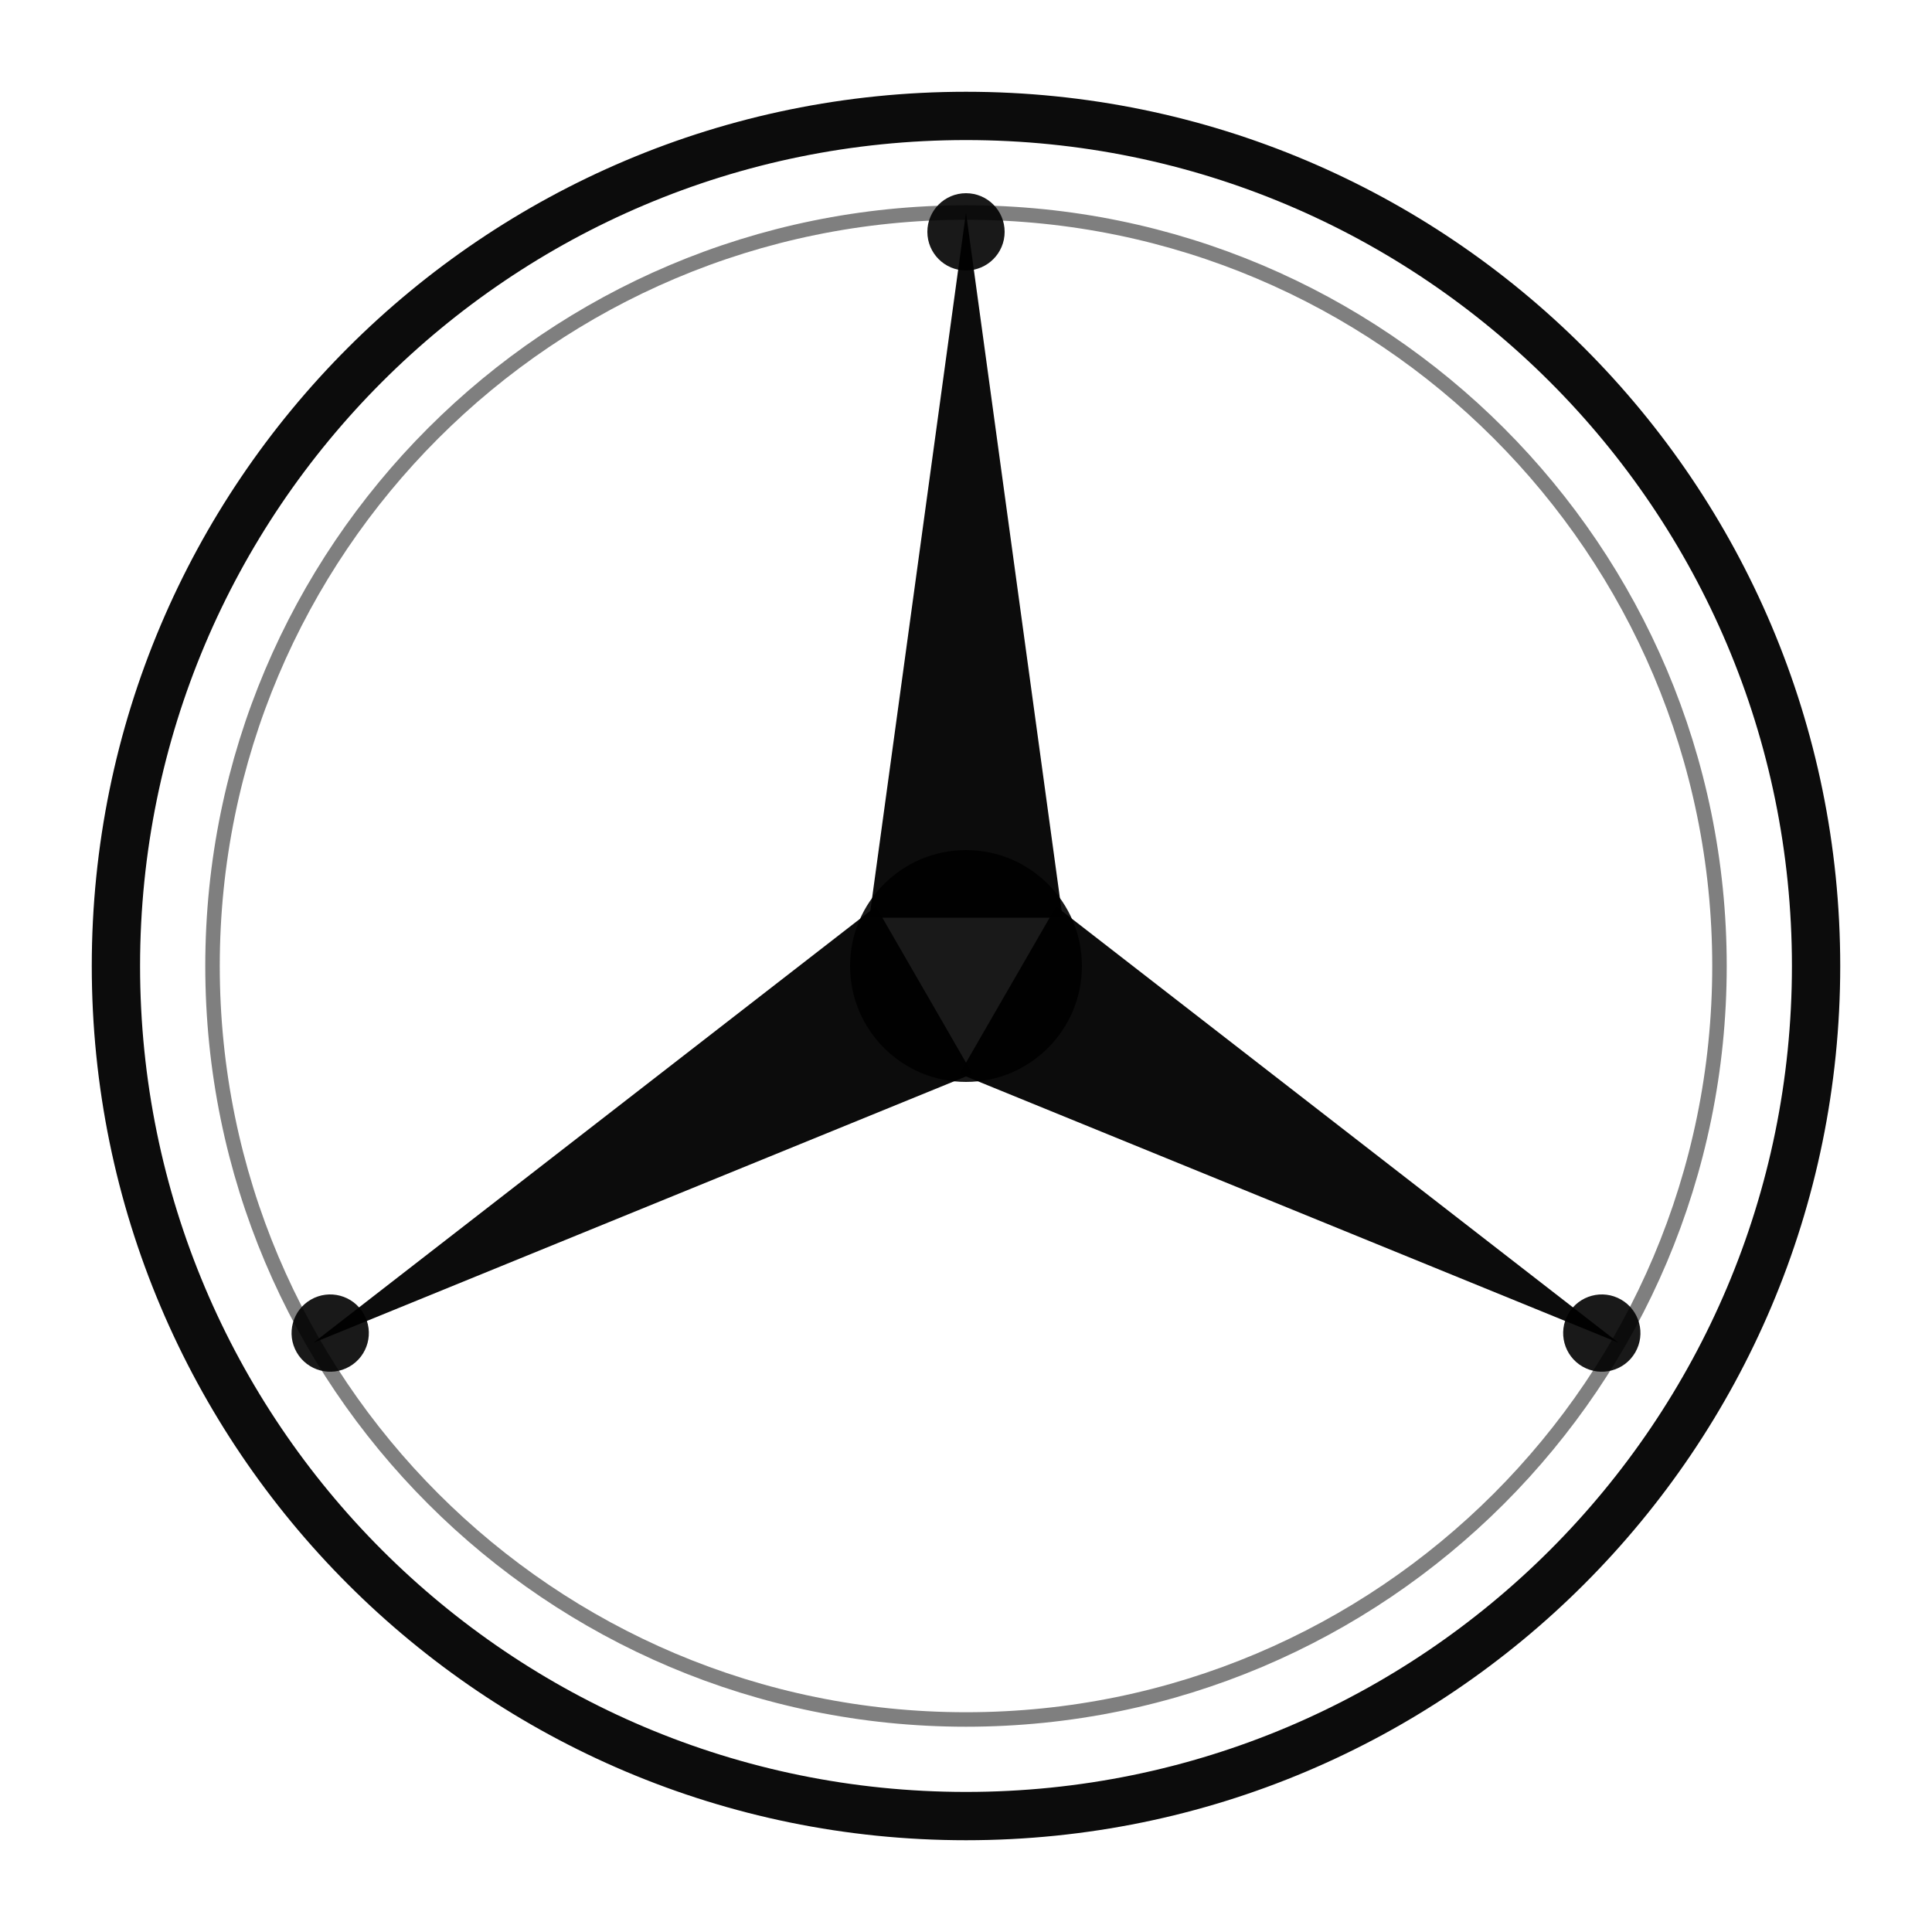
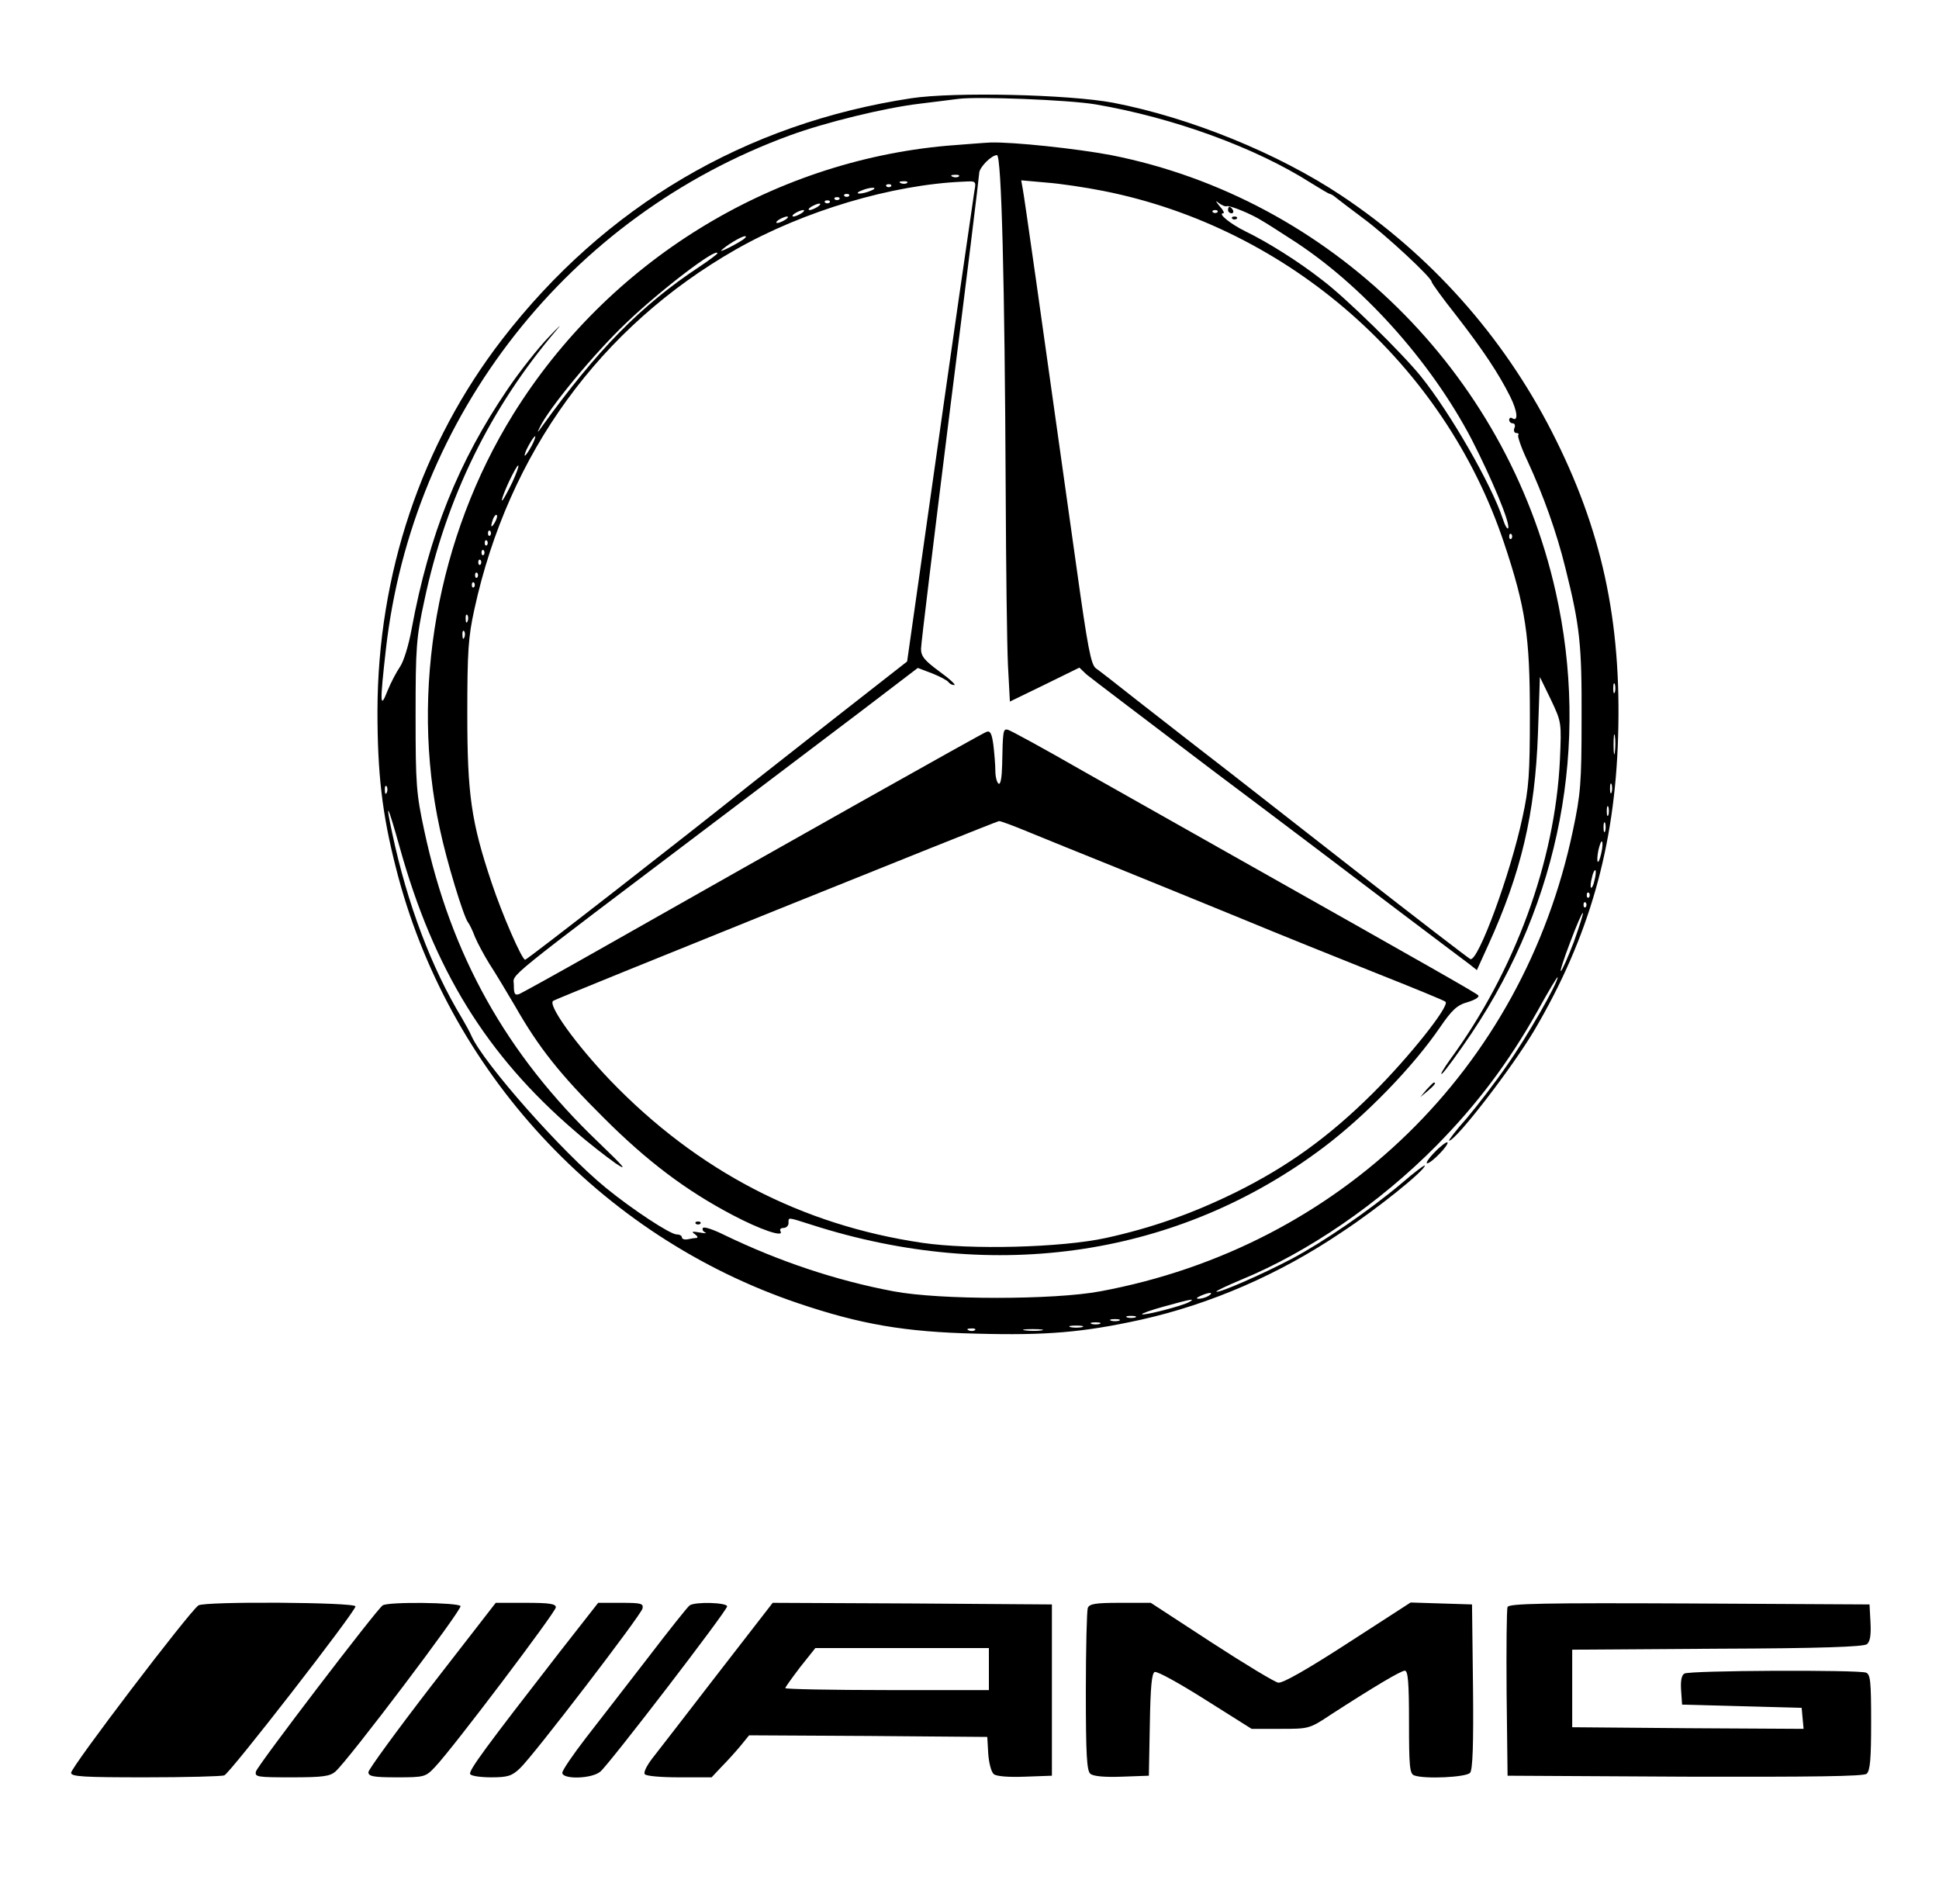
- <svg xmlns="http://www.w3.org/2000/svg" viewBox="0 0 200 200" fill="currentColor">
-   <circle cx="100" cy="100" r="88" fill="none" stroke="currentColor" stroke-width="5" opacity="0.95" />
-   <circle cx="100" cy="100" r="78" fill="none" stroke="currentColor" stroke-width="1.5" opacity="0.5" />
-   <path d="M100,22 L110,95 L90,95 Z" opacity="0.95" />
-   <path d="M100,22 L110,95 L90,95 Z" transform="rotate(120,100,100)" opacity="0.95" />
-   <path d="M100,22 L110,95 L90,95 Z" transform="rotate(240,100,100)" opacity="0.95" />
-   <circle cx="100" cy="100" r="12" opacity="0.9" />
-   <circle cx="100" cy="24" r="4" opacity="0.9" />
-   <circle cx="100" cy="24" r="4" transform="rotate(120,100,100)" opacity="0.9" />
-   <circle cx="100" cy="24" r="4" transform="rotate(240,100,100)" opacity="0.9" />
+ <svg xmlns="http://www.w3.org/2000/svg" version="1.0" width="600pt" height="589pt" viewBox="0 0 600 589" preserveAspectRatio="xMidYMid meet">
+   <g transform="translate(0,589) scale(0.1,-0.1)" fill="#000000" stroke="none">
+     <path d="M2820 5586 c-514 -78 -948 -334 -1266 -746 -250 -324 -385 -726 -386 -1150 0 -192 14 -317 57 -485 158 -628 632 -1141 1245 -1348 192 -65 330 -89 551 -94 218 -6 331 4 509 43 215 48 428 140 622 271 108 71 256 190 257 206 1 4 -32 -20 -71 -54 -101 -85 -241 -181 -340 -234 -93 -49 -228 -108 -234 -102 -2 2 32 18 77 37 207 85 428 237 604 415 126 128 223 257 313 417 34 62 62 108 62 104 0 -19 -95 -185 -157 -273 -35 -51 -91 -124 -124 -163 -34 -38 -58 -70 -55 -70 21 0 196 227 264 342 169 287 249 568 259 908 11 360 -51 643 -205 944 -152 297 -376 548 -653 732 -196 130 -466 240 -704 286 -139 26 -492 34 -625 14z m570 -19 c240 -41 494 -133 668 -244 29 -18 54 -33 57 -33 3 0 13 -6 22 -14 10 -8 47 -36 83 -63 68 -50 210 -182 210 -195 0 -4 34 -51 76 -104 83 -107 131 -179 167 -251 23 -46 26 -80 6 -67 -5 3 -9 0 -9 -5 0 -6 5 -11 11 -11 6 0 9 -7 5 -15 -3 -8 0 -15 6 -15 6 0 9 -3 6 -6 -3 -3 9 -39 28 -79 50 -108 91 -223 118 -333 45 -180 51 -237 50 -467 0 -198 -3 -233 -27 -346 -155 -736 -720 -1287 -1462 -1425 -143 -27 -498 -27 -640 0 -176 33 -353 92 -523 174 -34 17 -64 27 -67 22 -3 -5 1 -11 7 -14 7 -3 0 -3 -17 0 -23 4 -27 3 -15 -5 8 -6 11 -11 5 -12 -5 0 -18 -2 -27 -4 -10 -2 -18 1 -18 6 0 5 -7 9 -16 9 -20 0 -137 77 -219 144 -136 111 -378 385 -416 470 -5 12 -19 37 -30 56 -94 155 -169 354 -215 570 -23 107 -15 93 22 -39 106 -382 270 -647 544 -882 41 -36 98 -80 125 -99 39 -26 27 -12 -53 65 -285 272 -457 580 -539 964 -25 116 -27 144 -27 356 0 211 2 241 27 356 67 318 205 599 411 840 17 19 5 9 -26 -24 -32 -33 -89 -105 -127 -161 -153 -225 -243 -450 -297 -741 -9 -51 -25 -102 -36 -118 -11 -16 -29 -50 -39 -75 -23 -59 -24 -40 -5 128 82 725 566 1341 1250 1591 109 40 292 85 401 98 50 6 104 13 120 15 59 8 342 -3 425 -17z m1607 -1819 c-3 -7 -5 -2 -5 12 0 14 2 19 5 13 2 -7 2 -19 0 -25z m0 -185 c-2 -16 -4 -5 -4 22 0 28 2 40 4 28 2 -13 2 -35 0 -50z m-10 -125 c-3 -7 -5 -2 -5 12 0 14 2 19 5 13 2 -7 2 -19 0 -25z m-3790 0 c-3 -8 -6 -5 -6 6 -1 11 2 17 5 13 3 -3 4 -12 1 -19z m3780 -70 c-3 -7 -5 -2 -5 12 0 14 2 19 5 13 2 -7 2 -19 0 -25z m-10 -50 c-3 -7 -5 -2 -5 12 0 14 2 19 5 13 2 -7 2 -19 0 -25z m-12 -68 c-9 -41 -17 -33 -9 9 4 17 9 30 11 27 3 -2 2 -19 -2 -36z m-21 -84 c-3 -15 -8 -25 -11 -23 -2 3 -1 17 3 31 3 15 8 25 11 23 2 -3 1 -17 -3 -31z m-17 -53 c-4 -3 -7 0 -7 7 0 7 3 10 7 7 3 -4 3 -10 0 -14z m-10 -30 c-4 -3 -7 0 -7 7 0 7 3 10 7 7 3 -4 3 -10 0 -14z m-37 -108 c-18 -47 -36 -88 -40 -90 -4 -3 9 38 29 90 19 51 37 92 39 90 2 -2 -11 -42 -28 -90z m-1130 -1095 c-8 -5 -22 -9 -30 -9 -10 0 -8 3 5 9 27 12 43 12 25 0z m-60 -19 c-20 -12 -141 -43 -146 -38 -3 2 28 13 68 24 83 23 99 26 78 14z m-167 -48 c-7 -2 -19 -2 -25 0 -7 3 -2 5 12 5 14 0 19 -2 13 -5z m-50 -10 c-7 -2 -19 -2 -25 0 -7 3 -2 5 12 5 14 0 19 -2 13 -5z m-60 -10 c-7 -2 -19 -2 -25 0 -7 3 -2 5 12 5 14 0 19 -2 13 -5z m-55 -10 c-10 -2 -26 -2 -35 0 -10 3 -2 5 17 5 19 0 27 -2 18 -5z m-331 -9 c-3 -3 -12 -4 -19 -1 -8 3 -5 6 6 6 11 1 17 -2 13 -5z m206 -1 c-13 -2 -35 -2 -50 0 -16 2 -5 4 22 4 28 0 40 -2 28 -4z" />
+     <path d="M2930 5439 c-547 -49 -1049 -359 -1342 -831 -235 -379 -320 -856 -227 -1283 21 -100 73 -270 87 -289 5 -6 15 -27 22 -46 8 -19 28 -56 44 -82 17 -26 52 -84 79 -130 74 -130 140 -213 276 -348 134 -134 255 -225 398 -300 85 -45 161 -71 148 -50 -3 6 1 10 9 10 9 0 16 7 16 15 0 19 -5 19 71 -5 570 -183 1137 -97 1584 239 130 98 277 249 361 372 37 54 53 69 86 78 23 7 37 16 32 21 -8 8 -131 78 -764 435 -129 73 -335 189 -457 258 -122 70 -228 128 -235 129 -14 3 -15 -3 -17 -110 -1 -39 -5 -61 -11 -57 -5 3 -10 21 -10 39 0 18 -3 54 -6 80 -5 37 -10 46 -22 41 -14 -5 -622 -347 -1202 -676 -125 -71 -234 -131 -243 -135 -14 -5 -17 0 -17 28 0 37 -52 -5 645 522 137 104 330 250 428 324 l177 135 45 -17 c25 -10 47 -22 50 -27 4 -5 11 -9 18 -9 6 0 -14 19 -46 42 -46 34 -57 47 -57 70 0 16 41 350 90 743 50 393 90 721 90 729 0 18 38 56 55 56 14 0 24 -392 27 -1040 1 -234 4 -476 7 -538 l6 -113 107 52 108 53 22 -21 c13 -11 190 -145 393 -299 204 -153 459 -346 568 -429 109 -82 209 -158 223 -168 l24 -19 35 77 c102 224 145 406 154 655 l6 175 34 -70 c33 -70 33 -70 28 -186 -15 -316 -140 -655 -340 -928 -22 -31 -33 -50 -24 -43 9 8 50 64 91 125 273 408 366 893 260 1365 -153 683 -699 1218 -1376 1352 -106 20 -302 41 -373 39 -22 -1 -83 -6 -135 -10z m37 -95 c-3 -3 -12 -4 -19 -1 -8 3 -5 6 6 6 11 1 17 -2 13 -5z m-160 -20 c-3 -3 -12 -4 -19 -1 -8 3 -5 6 6 6 11 1 17 -2 13 -5z m208 -26 c-6 -39 -71 -488 -151 -1054 l-57 -401 -216 -169 c-118 -93 -238 -187 -266 -209 -201 -161 -694 -545 -700 -545 -10 0 -71 140 -104 239 -63 188 -75 273 -75 521 0 194 3 239 22 325 105 482 390 874 809 1113 209 119 483 201 706 210 37 2 38 2 32 -30z m400 1 c574 -114 1055 -537 1239 -1089 67 -200 80 -289 80 -530 0 -186 -3 -229 -23 -320 -37 -174 -137 -446 -161 -438 -5 2 -168 127 -361 278 -193 151 -366 286 -384 300 -51 39 -170 132 -288 224 -59 47 -116 91 -126 98 -15 11 -25 62 -60 313 -114 812 -161 1143 -166 1169 l-5 28 78 -7 c42 -3 122 -15 177 -26z m-658 14 c-4 -3 -10 -3 -14 0 -3 4 0 7 7 7 7 0 10 -3 7 -7z m-62 -13 c-11 -5 -27 -9 -35 -9 -9 0 -8 4 5 9 11 5 27 9 35 9 9 0 8 -4 -5 -9z m-68 -17 c-4 -3 -10 -3 -14 0 -3 4 0 7 7 7 7 0 10 -3 7 -7z m-30 -10 c-4 -3 -10 -3 -14 0 -3 4 0 7 7 7 7 0 10 -3 7 -7z m-30 -10 c-4 -3 -10 -3 -14 0 -3 4 0 7 7 7 7 0 10 -3 7 -7z m1229 -11 c10 3 78 -25 109 -45 11 -6 50 -31 87 -55 218 -138 434 -377 562 -622 61 -119 119 -257 113 -274 -2 -6 -10 7 -17 29 -34 104 -162 327 -253 440 -59 73 -232 243 -305 298 -74 58 -168 117 -238 151 -47 23 -87 56 -69 56 5 0 0 10 -11 22 -13 16 -14 19 -3 10 9 -7 21 -12 25 -10z m-1266 -2 c-8 -5 -19 -10 -25 -10 -5 0 -3 5 5 10 8 5 20 10 25 10 6 0 3 -5 -5 -10z m-50 -20 c-8 -5 -19 -10 -25 -10 -5 0 -3 5 5 10 8 5 20 10 25 10 6 0 3 -5 -5 -10z m1287 3 c-4 -3 -10 -3 -14 0 -3 4 0 7 7 7 7 0 10 -3 7 -7z m-1337 -23 c-8 -5 -19 -10 -25 -10 -5 0 -3 5 5 10 8 5 20 10 25 10 6 0 3 -5 -5 -10z m-130 -61 c-25 -17 -76 -42 -68 -34 13 14 62 44 73 44 6 0 3 -4 -5 -10z m-80 -43 c0 -2 -25 -21 -55 -41 -182 -120 -317 -258 -488 -495 -14 -20 -16 -21 -7 -3 27 58 168 229 267 323 105 101 283 237 283 216z m-575 -596 c-9 -16 -18 -30 -21 -30 -2 0 2 14 11 30 9 17 18 30 21 30 2 0 -2 -13 -11 -30z m-59 -111 c-13 -27 -27 -53 -31 -57 -8 -8 10 39 30 78 25 49 26 34 1 -21z m-55 -126 c-12 -20 -14 -14 -5 12 4 9 9 14 11 11 3 -2 0 -13 -6 -23z m-14 -40 c-4 -3 -7 0 -7 7 0 7 3 10 7 7 3 -4 3 -10 0 -14z m3160 -10 c-4 -3 -7 0 -7 7 0 7 3 10 7 7 3 -4 3 -10 0 -14z m-3170 -20 c-4 -3 -7 0 -7 7 0 7 3 10 7 7 3 -4 3 -10 0 -14z m-10 -30 c-4 -3 -7 0 -7 7 0 7 3 10 7 7 3 -4 3 -10 0 -14z m-10 -30 c-4 -3 -7 0 -7 7 0 7 3 10 7 7 3 -4 3 -10 0 -14z m-10 -40 c-4 -3 -7 0 -7 7 0 7 3 10 7 7 3 -4 3 -10 0 -14z m-10 -30 c-4 -3 -7 0 -7 7 0 7 3 10 7 7 3 -4 3 -10 0 -14z m-20 -105 c-3 -8 -6 -5 -6 6 -1 11 2 17 5 13 3 -3 4 -12 1 -19z m-10 -50 c-3 -8 -6 -5 -6 6 -1 11 2 17 5 13 3 -3 4 -12 1 -19z m1744 -602 c46 -19 167 -68 269 -109 102 -41 277 -113 390 -159 113 -47 300 -122 415 -168 116 -46 214 -86 218 -90 14 -12 -113 -172 -227 -285 -135 -134 -262 -225 -421 -304 -136 -67 -262 -111 -403 -142 -139 -30 -418 -37 -568 -15 -374 55 -696 223 -965 502 -108 113 -196 236 -177 247 14 9 1369 555 1379 556 4 1 44 -14 90 -33z" />
+     <path d="M3800 5240 c0 -5 5 -10 11 -10 5 0 7 5 4 10 -3 6 -8 10 -11 10 -2 0 -4 -4 -4 -10z" />
+     <path d="M3813 5213 c4 -3 10 -3 14 0 3 4 0 7 -7 7 -7 0 -10 -3 -7 -7z" />
+     <path d="M4414 2518 l-19 -23 23 19 c21 18 27 26 19 26 -2 0 -12 -10 -23 -22z" />
+     <path d="M2153 2103 c4 -3 10 -3 14 0 3 4 0 7 -7 7 -7 0 -10 -3 -7 -7z" />
+     <path d="M4440 2325 c-19 -19 -29 -35 -24 -35 13 0 69 58 63 65 -3 2 -21 -11 -39 -30z" />
+     <path d="M614 922 c-28 -19 -394 -500 -394 -518 0 -12 40 -14 229 -14 126 0 237 3 245 6 18 7 406 507 406 523 0 13 -468 16 -486 3z" />
+     <path d="M1184 922 c-19 -13 -387 -495 -392 -514 -4 -17 4 -18 111 -18 95 0 118 3 135 18 40 35 393 502 387 512 -7 11 -224 14 -241 2z" />
+     <path d="M1337 676 c-108 -140 -197 -262 -197 -270 0 -13 15 -16 88 -16 86 0 89 1 119 33 55 58 373 479 373 493 0 11 -20 14 -93 14 l-93 0 -197 -254z" />
+     <path d="M1732 778 c-229 -295 -283 -368 -277 -378 3 -6 33 -10 65 -10 51 0 64 4 89 28 40 37 373 472 379 494 4 16 -4 18 -66 18 l-71 0 -119 -152z" />
+     <path d="M2134 922 c-6 -4 -64 -77 -129 -162 -66 -85 -152 -197 -192 -248 -40 -52 -73 -100 -73 -108 0 -21 92 -19 118 4 29 25 392 498 392 511 0 12 -99 15 -116 3z" />
+     <path d="M2219 708 c-95 -123 -185 -240 -201 -260 -16 -21 -27 -42 -23 -48 3 -6 49 -10 107 -10 l100 0 31 33 c18 18 44 47 59 65 l26 32 369 -2 368 -3 3 -52 c2 -28 9 -56 17 -63 8 -7 45 -10 97 -8 l83 3 0 265 0 265 -432 3 -432 2 -172 -222z m841 17 l0 -65 -315 0 c-173 0 -315 3 -315 6 0 3 21 32 46 65 l47 59 268 0 269 0 0 -65z" />
+     <path d="M3366 914 c-3 -9 -6 -125 -6 -259 0 -196 3 -245 14 -254 9 -8 45 -11 98 -9 l83 3 3 158 c2 118 6 159 15 163 8 3 78 -36 157 -86 l143 -90 89 0 c88 0 90 0 156 44 133 86 217 136 229 136 10 0 13 -37 13 -159 0 -136 2 -160 16 -165 32 -12 161 -6 173 8 8 9 11 88 9 267 l-3 254 -95 3 -95 3 -195 -126 c-125 -81 -202 -125 -215 -122 -11 2 -104 58 -207 125 l-187 122 -95 0 c-76 0 -95 -3 -100 -16z" />
+     <path d="M4665 917 c-3 -7 -4 -127 -3 -267 l3 -255 549 -3 c397 -1 553 1 562 9 11 9 14 47 14 159 0 126 -2 149 -16 154 -24 9 -547 7 -562 -3 -9 -5 -12 -24 -10 -52 l3 -44 185 -5 185 -5 3 -33 3 -32 -358 2 -358 3 0 120 0 120 449 3 c320 1 453 6 463 14 10 8 13 29 11 67 l-3 56 -558 3 c-445 2 -559 0 -562 -11z" />
+   </g>
</svg>
